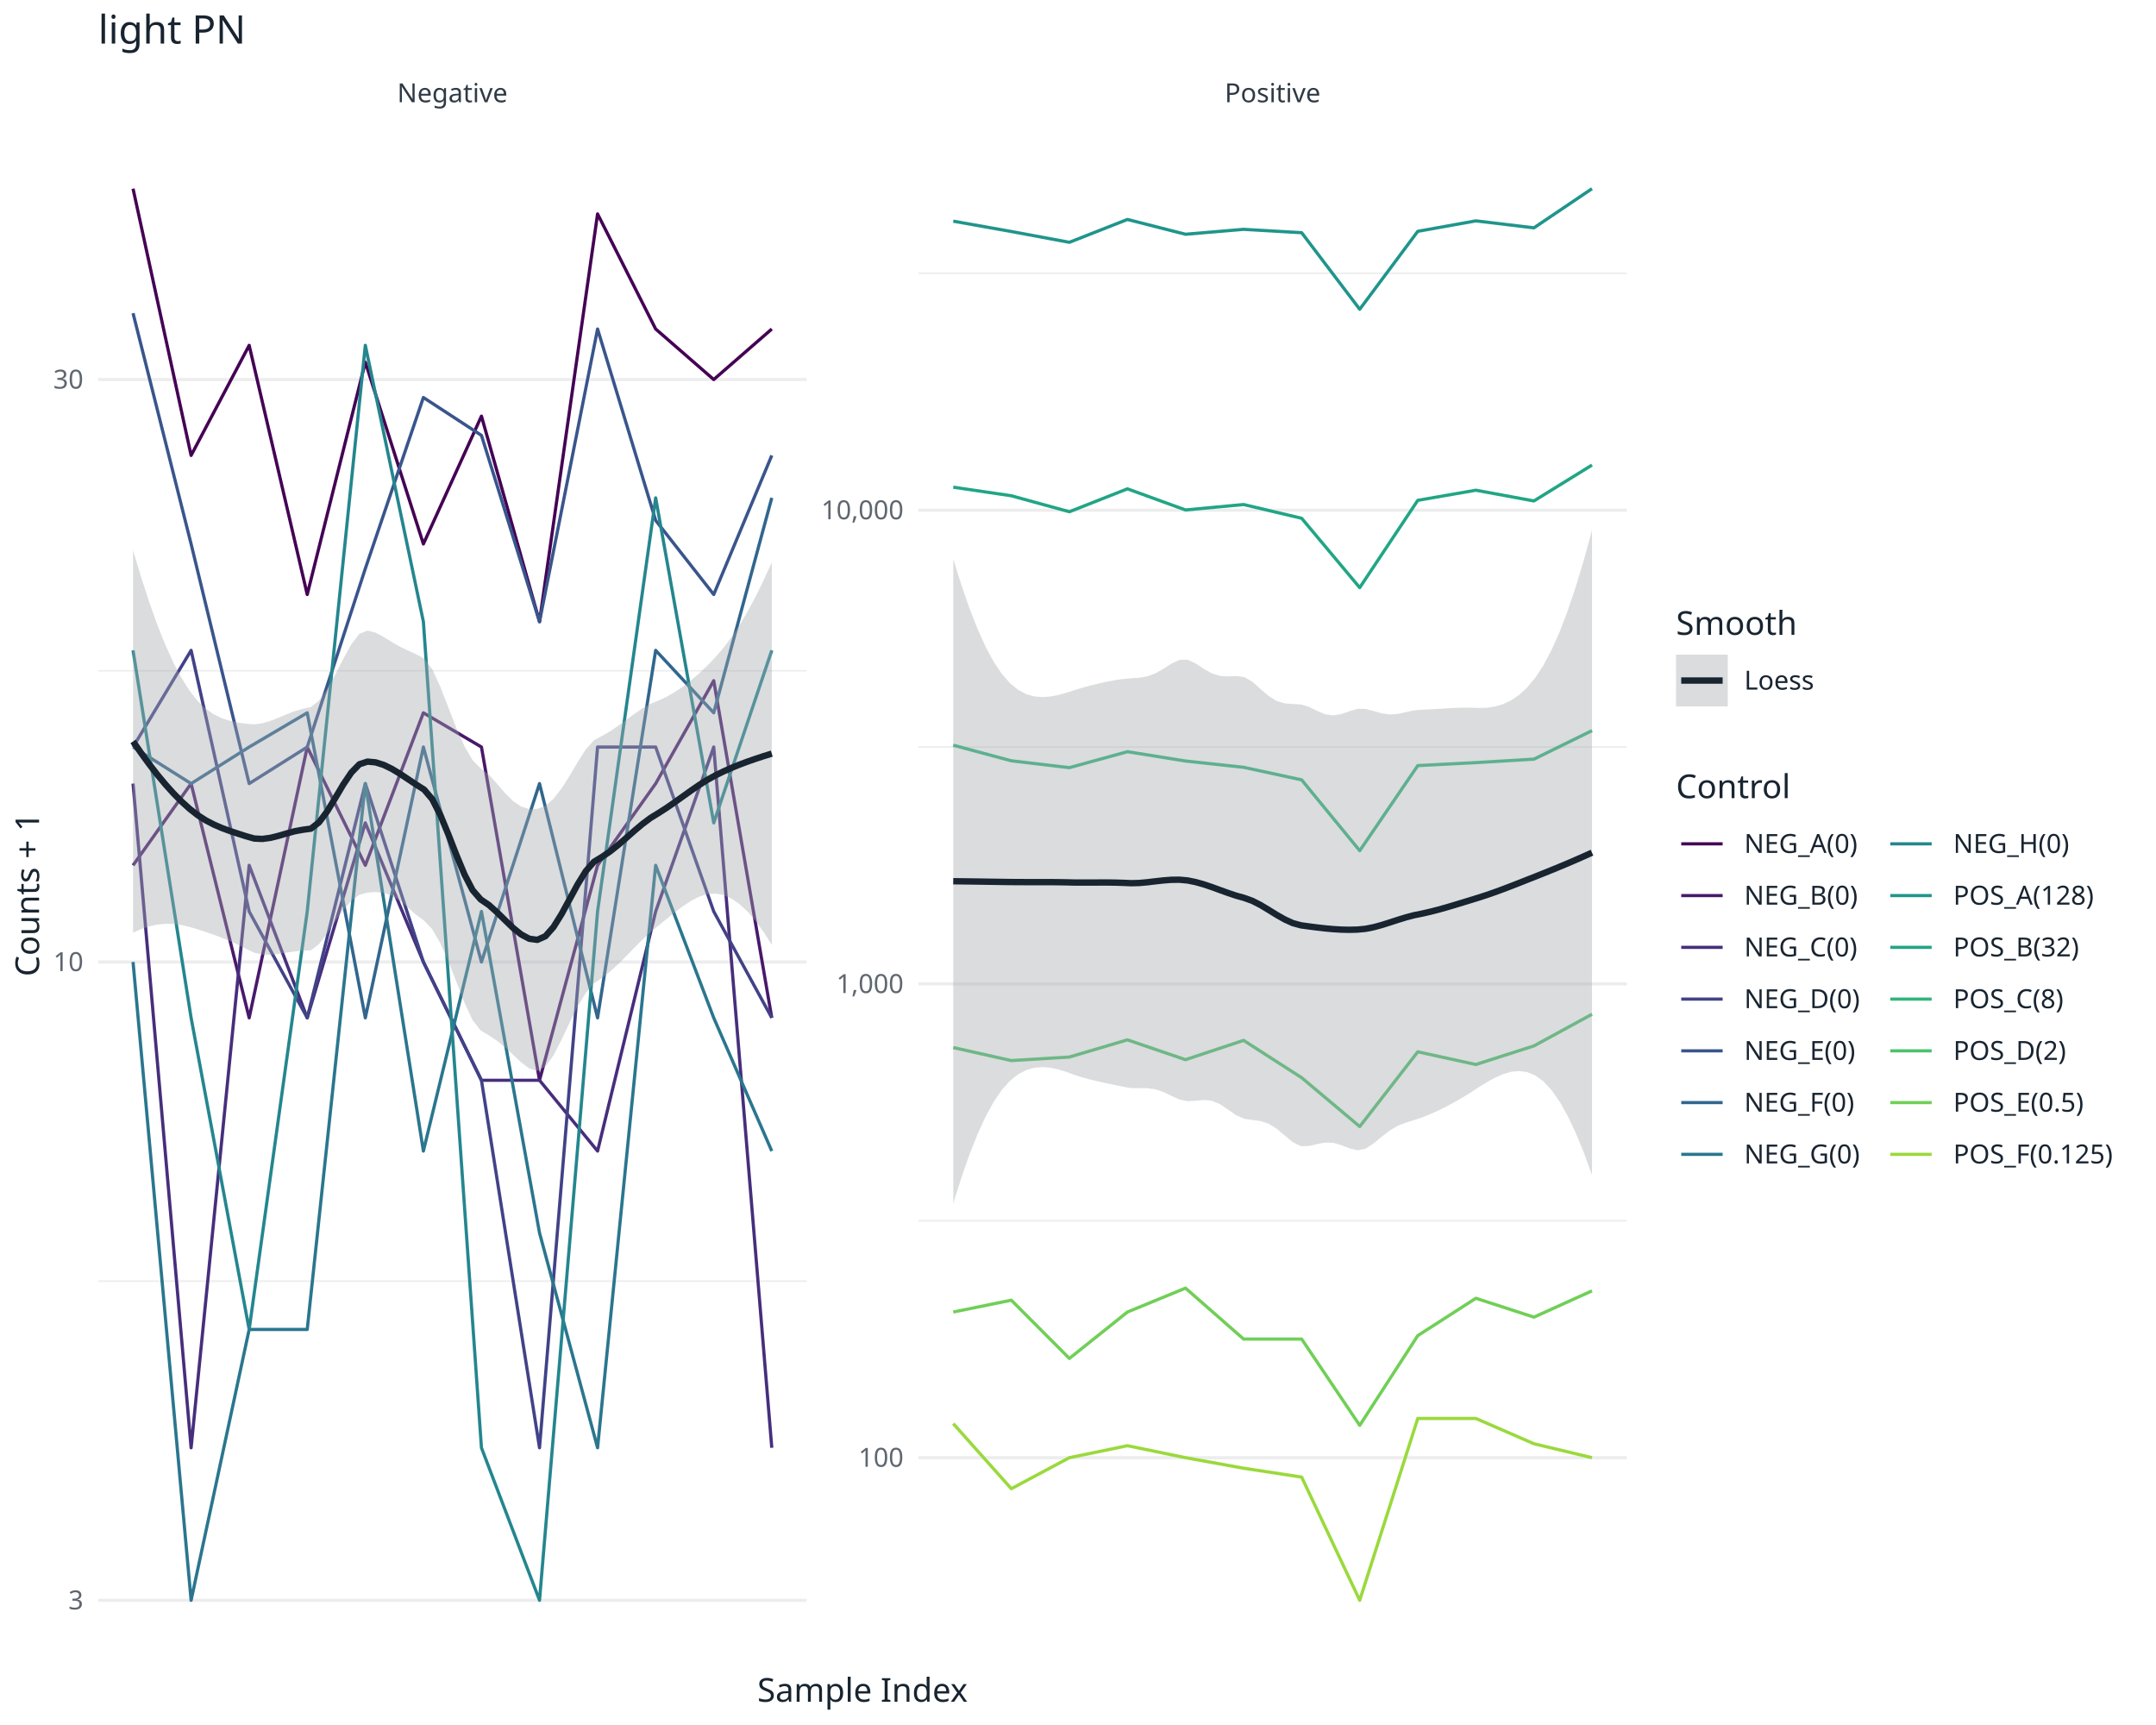
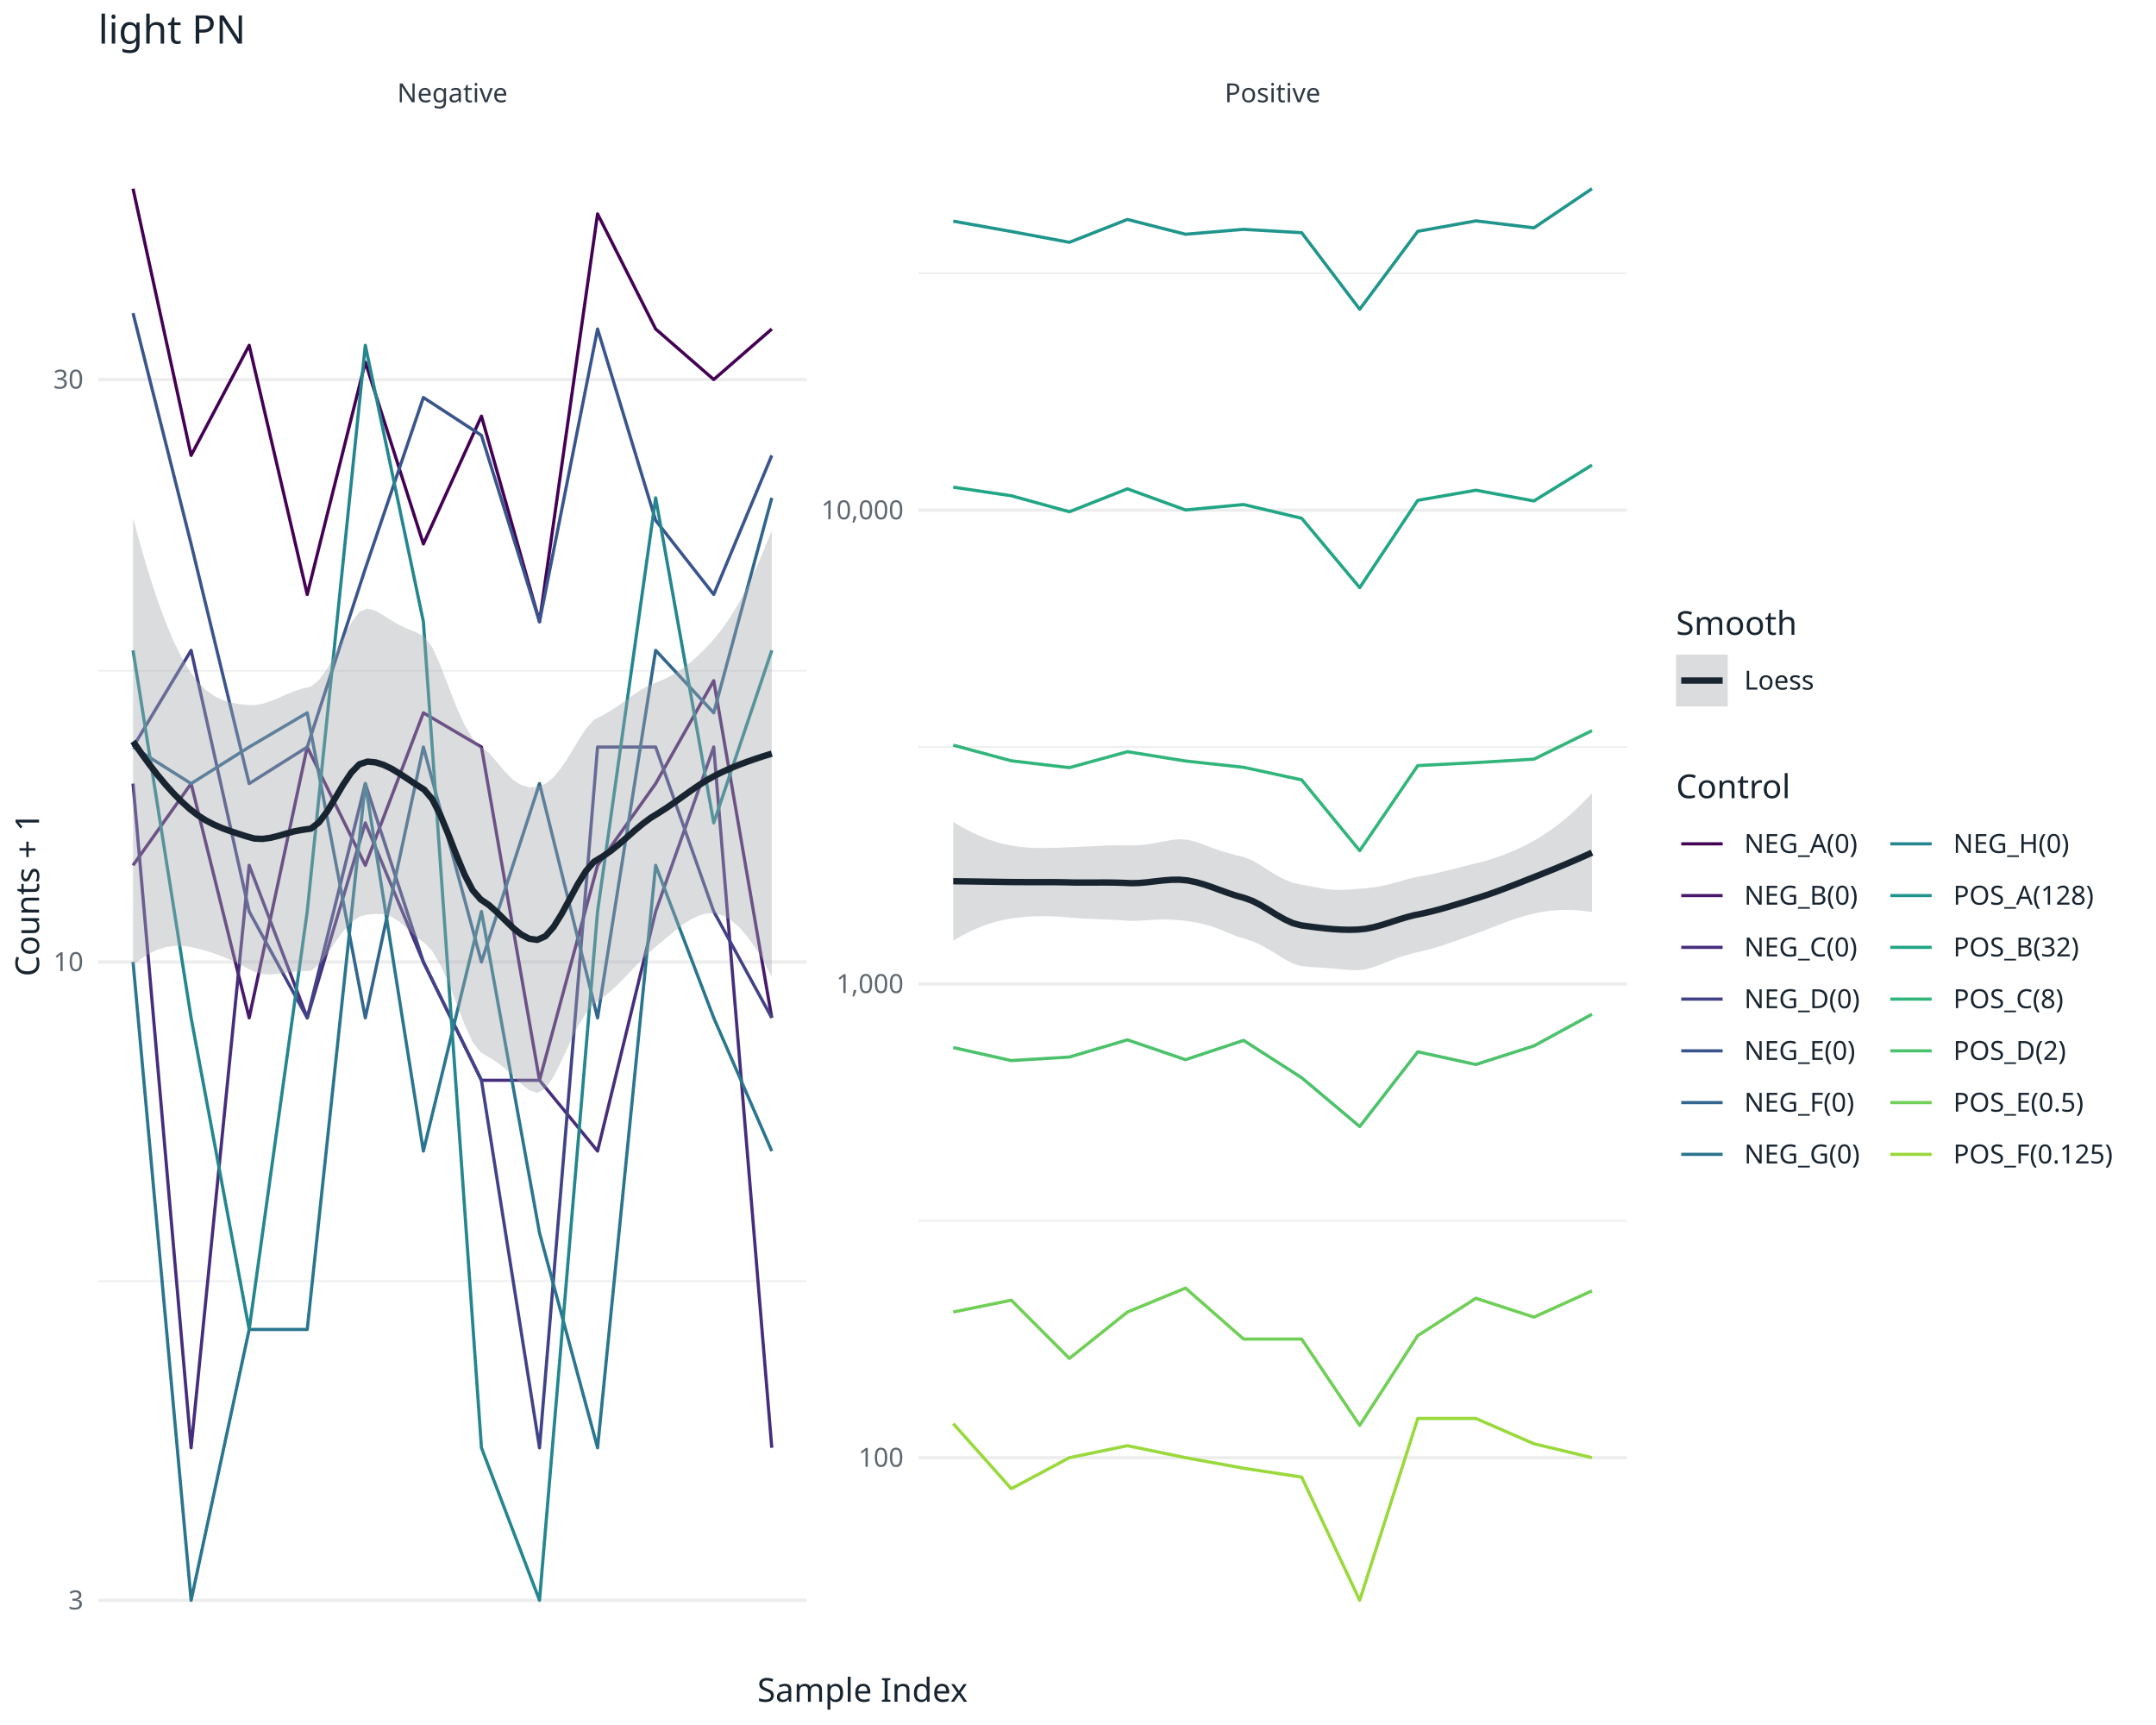
<svg xmlns="http://www.w3.org/2000/svg" class="svglite" data-engine-version="2.0" width="720.00pt" height="576.00pt" viewBox="0 0 720.00 576.00">
  <defs>
    <style type="text/css">
    .svglite line, .svglite polyline, .svglite polygon, .svglite path, .svglite rect, .svglite circle {
      fill: none;
      stroke: #000000;
      stroke-linecap: round;
      stroke-linejoin: round;
      stroke-miterlimit: 10.00;
    }
  </style>
  </defs>
  <rect width="100%" height="100%" style="stroke: none; fill: #FFFFFF;" />
  <defs>
    <clipPath id="cpMC4wMHw3MjAuMDB8MC4wMHw1NzYuMDA=">
      <rect x="0.00" y="0.00" width="720.00" height="576.00" />
    </clipPath>
  </defs>
  <g clip-path="url(#cpMC4wMHw3MjAuMDB8MC4wMHw1NzYuMDA=)">
    <rect x="0.00" y="0.00" width="720.00" height="576.00" style="stroke-width: 1.07; stroke: none; fill: #FFFFFF;" />
  </g>
  <defs>
    <clipPath id="cpMzIuNzl8MjY5LjM4fDM5LjQzfDU1Ny45Mw==">
      <rect x="32.79" y="39.43" width="236.58" height="518.49" />
    </clipPath>
  </defs>
  <g clip-path="url(#cpMzIuNzl8MjY5LjM4fDM5LjQzfDU1Ny45Mw==)">
    <polyline points="32.79,427.79 269.38,427.79 " style="stroke-width: 0.53; stroke: #EDEDEE; stroke-linecap: butt;" />
    <polyline points="32.79,223.98 269.38,223.98 " style="stroke-width: 0.53; stroke: #EDEDEE; stroke-linecap: butt;" />
    <polyline points="32.79,534.36 269.38,534.36 " style="stroke-width: 1.07; stroke: #EDEDEE; stroke-linecap: butt;" />
    <polyline points="32.79,321.22 269.38,321.22 " style="stroke-width: 1.07; stroke: #EDEDEE; stroke-linecap: butt;" />
    <polyline points="32.79,126.73 269.38,126.73 " style="stroke-width: 1.07; stroke: #EDEDEE; stroke-linecap: butt;" />
    <polyline points="44.43,63.00 63.82,152.07 83.21,115.31 102.60,198.51 122.00,120.93 141.39,181.64 160.78,138.95 180.17,207.59 199.56,71.43 218.96,109.86 238.35,126.73 257.74,109.86 " style="stroke-width: 1.07; stroke: #440154; stroke-linecap: butt;" />
    <polyline points="44.43,288.94 63.82,261.65 83.21,339.87 102.60,249.44 122.00,288.94 141.39,238.02 160.78,249.44 180.17,360.72 199.56,288.94 218.96,261.65 238.35,227.28 257.74,339.87 " style="stroke-width: 1.07; stroke: #48196B; stroke-linecap: butt;" />
    <polyline points="44.43,261.65 63.82,483.43 83.21,288.94 102.60,339.87 122.00,274.77 141.39,321.22 160.78,360.72 180.17,360.72 199.56,384.36 218.96,304.35 238.35,249.44 257.74,483.43 " style="stroke-width: 1.07; stroke: #472E7C; stroke-linecap: butt;" />
    <polyline points="44.43,249.44 63.82,217.16 83.21,304.35 102.60,339.87 122.00,261.65 141.39,321.22 160.78,360.72 180.17,483.43 199.56,249.44 218.96,249.44 238.35,304.35 257.74,339.87 " style="stroke-width: 1.07; stroke: #414287; stroke-linecap: butt;" />
    <polyline points="44.43,104.58 63.82,181.64 83.21,261.65 102.60,249.44 122.00,189.87 141.39,132.73 160.78,145.38 180.17,207.59 199.56,109.86 218.96,173.77 238.35,198.51 257.74,152.07 " style="stroke-width: 1.07; stroke: #39558C; stroke-linecap: butt;" />
    <polyline points="44.43,249.44 63.82,261.65 83.21,249.44 102.60,238.02 122.00,339.87 141.39,249.44 160.78,321.22 180.17,261.65 199.56,339.87 218.96,217.16 238.35,238.02 257.74,166.24 " style="stroke-width: 1.07; stroke: #31668E; stroke-linecap: butt;" />
    <polyline points="44.43,321.22 63.82,534.36 83.21,443.93 102.60,443.93 122.00,261.65 141.39,384.36 160.78,304.35 180.17,411.65 199.56,483.43 218.96,288.94 238.35,339.87 257.74,384.36 " style="stroke-width: 1.07; stroke: #2A768E; stroke-linecap: butt;" />
    <polyline points="44.43,217.16 63.82,339.87 83.21,443.93 102.60,304.35 122.00,115.31 141.39,207.59 160.78,483.43 180.17,534.36 199.56,304.35 218.96,166.24 238.35,274.77 257.74,217.16 " style="stroke-width: 1.07; stroke: #24868E; stroke-linecap: butt;" />
-     <polygon points="44.43,183.72 47.13,192.73 49.83,201.03 52.53,208.59 55.23,215.35 57.93,221.30 60.63,226.40 63.33,230.67 66.03,234.08 68.73,236.66 71.43,238.53 74.13,239.84 76.83,240.72 79.53,241.29 82.23,241.68 84.93,241.87 87.63,241.51 90.33,240.71 93.03,239.65 95.73,238.51 98.43,237.46 101.13,236.68 103.83,236.10 106.53,233.93 109.23,230.18 111.93,225.33 114.63,220.03 117.33,215.13 120.03,211.63 122.73,210.57 125.43,211.25 128.13,212.70 130.83,214.38 133.53,215.92 136.23,217.22 138.93,218.44 141.63,219.89 144.33,223.42 147.03,229.29 149.73,236.24 152.43,243.17 155.13,249.22 157.83,253.83 160.53,256.58 163.24,258.66 165.94,261.66 168.64,264.82 171.34,267.50 174.04,269.31 176.74,270.16 179.44,270.09 182.14,269.06 184.84,266.72 187.54,263.27 190.24,259.02 192.94,254.45 195.64,250.22 198.34,247.18 201.04,245.74 203.74,244.19 206.44,242.35 209.14,240.36 211.84,238.37 214.54,236.53 217.24,235.01 219.94,233.90 222.64,232.64 225.34,231.10 228.04,229.28 230.74,227.21 233.44,224.89 236.14,222.33 238.84,219.53 241.54,216.39 244.24,212.82 246.94,208.77 249.64,204.24 252.34,199.22 255.04,193.73 257.74,187.77 257.74,315.51 255.04,311.24 252.34,307.52 249.64,304.38 246.94,301.88 244.24,300.03 241.54,298.86 238.84,298.37 236.14,298.57 233.44,299.43 230.74,300.82 228.04,302.60 225.34,304.65 222.64,306.83 219.94,309.04 217.24,311.26 214.54,313.77 211.84,316.47 209.14,319.24 206.44,321.93 203.74,324.41 201.04,326.53 198.34,328.37 195.64,331.54 192.94,336.04 190.24,341.43 187.54,347.14 184.84,352.38 182.14,356.18 179.44,357.57 176.74,356.77 174.04,354.73 171.34,352.18 168.64,349.67 165.94,347.50 163.24,345.68 160.53,344.10 157.83,340.66 155.13,334.84 152.43,327.92 149.73,321.00 147.03,314.91 144.33,310.25 141.63,307.41 138.93,305.46 136.23,303.06 133.53,300.77 130.83,299.06 128.13,298.12 125.43,297.87 122.73,298.04 120.03,298.76 117.33,300.79 114.63,303.90 111.93,307.74 109.23,311.77 106.53,315.26 103.83,317.30 101.13,317.46 98.43,317.67 95.73,318.09 93.03,318.53 90.33,318.82 87.63,318.75 84.93,318.12 82.23,316.82 79.53,315.48 76.83,314.26 74.13,313.16 71.43,312.14 68.73,311.20 66.03,310.33 63.33,309.52 60.63,308.88 57.93,308.52 55.23,308.46 52.53,308.73 49.83,309.32 47.13,310.22 44.43,311.42 " style="stroke-width: 0.00; stroke: none; stroke-linecap: butt; fill: #A3A7AC; fill-opacity: 0.40;" />
-     <polyline points="44.43,183.72 47.13,192.73 49.83,201.03 52.53,208.59 55.23,215.35 57.93,221.30 60.63,226.40 63.33,230.67 66.03,234.08 68.73,236.66 71.43,238.53 74.13,239.84 76.83,240.72 79.53,241.29 82.23,241.68 84.93,241.87 87.63,241.51 90.33,240.71 93.03,239.65 95.73,238.51 98.43,237.46 101.13,236.68 103.83,236.10 106.53,233.93 109.23,230.18 111.93,225.33 114.63,220.03 117.33,215.13 120.03,211.63 122.73,210.57 125.43,211.25 128.13,212.70 130.83,214.38 133.53,215.92 136.23,217.22 138.93,218.44 141.63,219.89 144.33,223.42 147.03,229.29 149.73,236.24 152.43,243.17 155.13,249.22 157.83,253.83 160.53,256.58 163.24,258.66 165.94,261.66 168.64,264.82 171.34,267.50 174.04,269.31 176.74,270.16 179.44,270.09 182.14,269.06 184.84,266.72 187.54,263.27 190.24,259.02 192.94,254.45 195.64,250.22 198.34,247.18 201.04,245.74 203.74,244.19 206.44,242.35 209.14,240.36 211.84,238.37 214.54,236.53 217.24,235.01 219.94,233.90 222.64,232.64 225.34,231.10 228.04,229.28 230.74,227.21 233.44,224.89 236.14,222.33 238.84,219.53 241.54,216.39 244.24,212.82 246.94,208.77 249.64,204.24 252.34,199.22 255.04,193.73 257.74,187.77 " style="stroke-width: 2.13; stroke: none; stroke-linecap: butt;" />
-     <polyline points="257.74,315.51 255.04,311.24 252.34,307.52 249.64,304.38 246.94,301.88 244.24,300.03 241.54,298.86 238.84,298.37 236.14,298.57 233.44,299.43 230.74,300.82 228.04,302.60 225.34,304.65 222.64,306.83 219.94,309.04 217.24,311.26 214.54,313.77 211.84,316.47 209.14,319.24 206.44,321.93 203.74,324.41 201.04,326.53 198.34,328.37 195.64,331.54 192.94,336.04 190.24,341.43 187.54,347.14 184.84,352.38 182.14,356.18 179.44,357.57 176.74,356.77 174.04,354.73 171.34,352.18 168.64,349.67 165.94,347.50 163.24,345.68 160.53,344.10 157.83,340.66 155.13,334.84 152.43,327.92 149.73,321.00 147.03,314.91 144.33,310.25 141.63,307.41 138.93,305.46 136.23,303.06 133.53,300.77 130.83,299.06 128.13,298.12 125.43,297.87 122.73,298.04 120.03,298.76 117.33,300.79 114.63,303.90 111.93,307.74 109.23,311.77 106.53,315.26 103.83,317.30 101.13,317.46 98.43,317.67 95.73,318.09 93.03,318.53 90.33,318.82 87.63,318.75 84.93,318.12 82.23,316.82 79.53,315.48 76.83,314.26 74.13,313.16 71.43,312.14 68.73,311.20 66.03,310.33 63.33,309.52 60.63,308.88 57.93,308.52 55.23,308.46 52.53,308.73 49.83,309.32 47.13,310.22 44.43,311.42 " style="stroke-width: 2.13; stroke: none; stroke-linecap: butt;" />
+     <polygon points="44.43,172.98 47.13,182.85 49.83,191.93 52.53,200.17 55.23,207.53 57.93,213.97 60.63,219.47 63.33,224.04 66.03,227.67 68.73,230.39 71.43,232.34 74.13,233.67 76.83,234.53 79.53,235.05 82.23,235.36 84.93,235.46 87.63,235.01 90.33,234.14 93.03,233.02 95.73,231.82 98.43,230.71 101.13,229.89 103.83,229.27 106.53,227.09 109.23,223.32 111.93,218.40 114.63,212.98 117.33,207.92 120.03,204.31 122.73,203.21 125.43,203.96 128.13,205.52 130.83,207.26 133.53,208.78 136.23,210.00 138.93,211.12 141.63,212.53 144.33,216.12 147.03,222.09 149.73,229.12 152.43,236.04 155.13,242.02 157.83,246.53 160.53,249.22 163.24,251.34 165.94,254.44 168.64,257.68 171.34,260.38 174.04,262.13 176.74,262.87 179.44,262.74 182.14,261.73 184.84,259.51 187.54,256.22 190.24,252.09 192.94,247.59 195.64,243.38 198.34,240.35 201.04,238.95 203.74,237.44 206.44,235.66 209.14,233.73 211.84,231.80 214.54,230.04 217.24,228.60 219.94,227.58 222.64,226.41 225.34,224.91 228.04,223.12 230.74,221.02 233.44,218.62 236.14,215.91 238.84,212.90 241.54,209.46 244.24,205.48 246.94,200.94 249.64,195.82 252.34,190.11 255.04,183.84 257.74,177.02 257.74,326.25 255.04,321.12 252.34,316.62 249.64,312.80 246.94,309.70 244.24,307.36 241.54,305.80 238.84,305.01 236.14,304.98 233.44,305.70 230.74,307.01 228.04,308.76 225.34,310.83 222.64,313.07 219.94,315.36 217.24,317.67 214.54,320.27 211.84,323.04 209.14,325.87 206.44,328.62 203.74,331.16 201.04,333.32 198.34,335.20 195.64,338.38 192.94,342.90 190.24,348.36 187.54,354.20 184.84,359.58 182.14,363.51 179.44,364.92 176.74,364.06 174.04,361.91 171.34,359.30 168.64,356.81 165.94,354.71 163.24,353.00 160.53,351.46 157.83,347.96 155.13,342.04 152.43,335.05 149.73,328.12 147.03,322.11 144.33,317.55 141.63,314.77 138.93,312.78 136.23,310.28 133.53,307.91 130.83,306.18 128.13,305.30 125.43,305.15 122.73,305.40 120.03,306.08 117.33,307.99 114.63,310.96 111.93,314.67 109.23,318.63 106.53,322.10 103.83,324.13 101.13,324.26 98.43,324.42 95.73,324.78 93.03,325.17 90.33,325.39 87.63,325.24 84.93,324.53 82.23,323.14 79.53,321.72 76.83,320.45 74.13,319.32 71.43,318.33 68.73,317.47 66.03,316.74 63.33,316.15 60.63,315.81 57.93,315.85 55.23,316.29 52.53,317.15 49.83,318.42 47.13,320.10 44.43,322.16 " style="stroke-width: 0.00; stroke: none; stroke-linecap: butt; fill: #A3A7AC; fill-opacity: 0.40;" />
+     <polyline points="44.43,172.98 47.13,182.85 49.83,191.93 52.53,200.17 55.23,207.53 57.93,213.97 60.63,219.47 63.33,224.04 66.03,227.67 68.73,230.39 71.43,232.34 74.13,233.67 76.83,234.53 79.53,235.05 82.23,235.36 84.93,235.46 87.63,235.01 90.33,234.14 93.03,233.02 95.73,231.82 98.43,230.71 101.13,229.89 103.83,229.27 106.53,227.09 109.23,223.32 111.93,218.40 114.63,212.98 117.33,207.92 120.03,204.31 122.73,203.21 125.43,203.96 128.13,205.52 130.83,207.26 133.53,208.78 136.23,210.00 138.93,211.12 141.63,212.53 144.33,216.12 147.03,222.09 149.73,229.12 152.43,236.04 155.13,242.02 157.83,246.53 160.53,249.22 163.24,251.34 165.94,254.44 168.64,257.68 171.34,260.38 174.04,262.13 176.74,262.87 179.44,262.74 182.14,261.73 184.84,259.51 187.54,256.22 190.24,252.09 192.94,247.59 195.64,243.38 198.34,240.35 201.04,238.95 203.74,237.44 206.44,235.66 209.14,233.73 211.84,231.80 214.54,230.04 217.24,228.60 219.94,227.58 222.64,226.41 225.34,224.91 228.04,223.12 230.74,221.02 233.44,218.62 236.14,215.91 238.84,212.90 241.54,209.46 244.24,205.48 246.94,200.94 249.64,195.82 252.34,190.11 255.04,183.84 257.74,177.02 " style="stroke-width: 2.13; stroke: none; stroke-linecap: butt;" />
+     <polyline points="257.74,326.25 255.04,321.12 252.34,316.62 249.64,312.80 246.94,309.70 244.24,307.36 241.54,305.80 238.84,305.01 236.14,304.98 233.44,305.70 230.74,307.01 228.04,308.76 225.34,310.83 222.64,313.07 219.94,315.36 217.24,317.67 214.54,320.27 211.84,323.04 209.14,325.87 206.44,328.62 203.74,331.16 201.04,333.32 198.34,335.20 195.64,338.38 192.94,342.90 190.24,348.36 187.54,354.20 184.84,359.58 182.14,363.51 179.44,364.92 176.74,364.06 174.04,361.91 171.34,359.30 168.64,356.81 165.94,354.71 163.24,353.00 160.53,351.46 157.83,347.96 155.13,342.04 152.43,335.05 149.73,328.12 147.03,322.11 144.33,317.55 141.63,314.77 138.93,312.78 136.23,310.28 133.53,307.91 130.83,306.18 128.13,305.30 125.43,305.15 122.73,305.40 120.03,306.08 117.33,307.99 114.63,310.96 111.93,314.67 109.23,318.63 106.53,322.10 103.83,324.13 101.13,324.26 98.43,324.42 95.73,324.78 93.03,325.17 90.33,325.39 87.63,325.24 84.93,324.53 82.23,323.14 79.53,321.72 76.83,320.45 74.13,319.32 71.43,318.33 68.73,317.47 66.03,316.74 63.33,316.15 60.63,315.81 57.93,315.85 55.23,316.29 52.53,317.15 49.83,318.42 47.13,320.10 44.43,322.16 " style="stroke-width: 2.13; stroke: none; stroke-linecap: butt;" />
    <polyline points="44.43,247.57 47.13,251.47 49.83,255.17 52.53,258.66 55.23,261.91 57.93,264.91 60.63,267.64 63.33,270.09 66.03,272.20 68.73,273.93 71.43,275.33 74.13,276.50 76.83,277.49 79.53,278.38 82.23,279.25 84.93,280.00 87.63,280.13 90.33,279.76 93.03,279.09 95.73,278.30 98.43,277.56 101.13,277.07 103.83,276.70 106.53,274.60 109.23,270.98 111.93,266.54 114.63,261.97 117.33,257.96 120.03,255.19 122.73,254.31 125.43,254.56 128.13,255.41 130.83,256.72 133.53,258.35 136.23,260.14 138.93,261.95 141.63,263.65 144.33,266.83 147.03,272.10 149.73,278.62 152.43,285.54 155.13,292.03 157.83,297.24 160.53,300.34 163.24,302.17 165.94,304.58 168.64,307.24 171.34,309.84 174.04,312.02 176.74,313.46 179.44,313.83 182.14,312.62 184.84,309.55 187.54,305.21 190.24,300.23 192.94,295.24 195.64,290.88 198.34,287.77 201.04,286.14 203.74,284.30 206.44,282.14 209.14,279.80 211.84,277.42 214.54,275.15 217.24,273.13 219.94,271.47 222.64,269.74 225.34,267.87 228.04,265.94 230.74,264.01 233.44,262.16 236.14,260.45 238.84,258.95 241.54,257.63 244.24,256.42 246.94,255.32 249.64,254.31 252.34,253.37 255.04,252.48 257.74,251.64 " style="stroke-width: 2.13; stroke: #182430; stroke-linecap: butt;" />
  </g>
  <g clip-path="url(#cpMC4wMHw3MjAuMDB8MC4wMHw1NzYuMDA=)">
</g>
  <defs>
    <clipPath id="cpMzA2LjcwfDU0My4yOXwzOS40M3w1NTcuOTM=">
      <rect x="306.70" y="39.43" width="236.58" height="518.49" />
    </clipPath>
  </defs>
  <g clip-path="url(#cpMzA2LjcwfDU0My4yOXwzOS40M3w1NTcuOTM=)">
    <polyline points="306.70,407.64 543.29,407.64 " style="stroke-width: 0.53; stroke: #EDEDEE; stroke-linecap: butt;" />
    <polyline points="306.70,249.45 543.29,249.45 " style="stroke-width: 0.53; stroke: #EDEDEE; stroke-linecap: butt;" />
    <polyline points="306.70,91.26 543.29,91.26 " style="stroke-width: 0.53; stroke: #EDEDEE; stroke-linecap: butt;" />
    <polyline points="306.70,486.74 543.29,486.74 " style="stroke-width: 1.07; stroke: #EDEDEE; stroke-linecap: butt;" />
    <polyline points="306.70,328.55 543.29,328.55 " style="stroke-width: 1.07; stroke: #EDEDEE; stroke-linecap: butt;" />
    <polyline points="306.70,170.36 543.29,170.36 " style="stroke-width: 1.07; stroke: #EDEDEE; stroke-linecap: butt;" />
    <polyline points="318.34,73.85 337.73,77.30 357.12,80.91 376.51,73.28 395.91,78.22 415.30,76.58 434.69,77.70 454.08,103.27 473.47,77.24 492.87,73.75 512.26,76.08 531.65,63.00 " style="stroke-width: 1.07; stroke: #1F958B; stroke-linecap: butt;" />
    <polyline points="318.34,162.68 337.73,165.54 357.12,170.88 376.51,163.23 395.91,170.28 415.30,168.47 434.69,173.06 454.08,196.22 473.47,167.07 492.87,163.69 512.26,167.27 531.65,155.29 " style="stroke-width: 1.07; stroke: #21A585; stroke-linecap: butt;" />
    <polyline points="318.34,248.83 337.73,254.04 357.12,256.33 376.51,251.00 395.91,254.11 415.30,256.21 434.69,260.41 454.08,284.06 473.47,255.64 492.87,254.65 512.26,253.49 531.65,243.97 " style="stroke-width: 1.07; stroke: #31B57B; stroke-linecap: butt;" />
    <polyline points="318.34,349.79 337.73,354.14 357.12,352.96 376.51,347.22 395.91,353.84 415.30,347.40 434.69,359.86 454.08,376.17 473.47,351.21 492.87,355.45 512.26,349.24 531.65,338.67 " style="stroke-width: 1.07; stroke: #4DC26C; stroke-linecap: butt;" />
    <polyline points="318.34,438.10 337.73,434.15 357.12,453.60 376.51,438.10 395.91,430.12 415.30,447.13 434.69,447.13 454.08,475.95 473.47,445.98 492.87,433.51 512.26,439.81 531.65,431.03 " style="stroke-width: 1.07; stroke: #70CF57; stroke-linecap: butt;" />
    <polyline points="318.34,475.37 337.73,497.10 357.12,486.74 376.51,482.74 395.91,486.74 415.30,490.26 434.69,493.22 454.08,534.36 473.47,473.64 492.87,473.64 512.26,482.09 531.65,486.74 " style="stroke-width: 1.07; stroke: #9AD93C; stroke-linecap: butt;" />
-     <polygon points="318.34,186.65 321.04,195.29 323.74,203.08 326.44,209.99 329.14,215.95 331.84,220.96 334.54,224.99 337.24,228.08 339.94,230.30 342.64,231.74 345.34,232.53 348.04,232.77 350.74,232.58 353.44,232.07 356.14,231.31 358.84,230.44 361.54,229.62 364.24,228.88 366.94,228.22 369.64,227.62 372.34,227.12 375.04,226.73 377.74,226.50 380.44,226.31 383.14,225.85 385.84,224.84 388.54,223.31 391.24,221.59 393.94,220.34 396.64,220.30 399.34,221.57 402.04,223.34 404.74,224.87 407.44,225.71 410.14,225.86 412.84,225.76 415.54,226.08 418.24,227.65 420.94,230.05 423.64,232.40 426.34,234.07 429.04,234.87 431.74,235.08 434.45,235.23 437.15,236.03 439.85,237.37 442.55,238.51 445.25,238.90 447.95,238.44 450.65,237.48 453.35,236.69 456.05,236.73 458.75,237.43 461.45,238.20 464.15,238.59 466.85,238.39 469.55,237.78 472.25,237.19 474.95,236.99 477.65,236.85 480.35,236.70 483.05,236.53 485.75,236.38 488.45,236.29 491.15,236.29 493.85,236.40 496.55,236.32 499.25,235.92 501.95,235.12 504.65,233.85 507.35,232.01 510.05,229.51 512.75,226.25 515.45,222.12 518.15,217.04 520.85,210.96 523.55,203.90 526.25,195.87 528.95,186.91 531.65,177.08 531.65,392.34 528.95,384.94 526.25,378.37 523.55,372.66 520.85,367.86 518.15,364.01 515.45,361.10 512.75,359.12 510.05,358.00 507.35,357.63 504.65,357.89 501.95,358.67 499.25,359.86 496.55,361.34 493.85,363.02 491.15,364.78 488.45,366.45 485.75,368.00 483.05,369.46 480.35,370.80 477.65,372.03 474.95,373.12 472.25,374.02 469.55,374.83 466.85,375.89 464.15,377.46 461.45,379.54 458.75,381.78 456.05,383.55 453.35,384.10 450.65,383.45 447.95,382.38 445.25,381.60 442.55,381.50 439.85,382.02 437.15,382.67 434.45,382.72 431.74,381.40 429.04,379.15 426.34,376.89 423.64,375.22 420.94,374.33 418.24,373.96 415.54,373.57 412.84,372.40 410.14,370.51 407.44,368.70 404.74,367.57 402.04,367.28 399.34,367.53 396.64,367.71 393.94,367.16 391.24,365.95 388.54,364.64 385.84,363.72 383.14,363.35 380.44,363.36 377.74,363.33 375.04,362.86 372.34,362.30 369.64,361.73 366.94,361.14 364.24,360.51 361.54,359.78 358.84,358.93 356.14,357.93 353.44,357.09 350.74,356.52 348.04,356.32 345.34,356.57 342.64,357.35 339.94,358.78 337.24,360.95 334.54,363.97 331.84,367.93 329.14,372.85 326.44,378.74 323.74,385.56 321.04,393.28 318.34,401.85 " style="stroke-width: 0.00; stroke: none; stroke-linecap: butt; fill: #A3A7AC; fill-opacity: 0.40;" />
-     <polyline points="318.34,186.65 321.04,195.29 323.74,203.08 326.44,209.99 329.14,215.95 331.84,220.96 334.54,224.99 337.24,228.08 339.94,230.30 342.64,231.74 345.34,232.53 348.04,232.77 350.74,232.58 353.44,232.07 356.14,231.31 358.84,230.44 361.54,229.62 364.24,228.88 366.94,228.22 369.64,227.62 372.34,227.12 375.04,226.73 377.74,226.50 380.44,226.31 383.14,225.85 385.84,224.84 388.54,223.31 391.24,221.59 393.94,220.34 396.64,220.30 399.34,221.57 402.04,223.34 404.74,224.87 407.44,225.71 410.14,225.86 412.84,225.76 415.54,226.08 418.24,227.65 420.94,230.05 423.64,232.40 426.34,234.07 429.04,234.87 431.74,235.08 434.45,235.23 437.15,236.03 439.85,237.37 442.55,238.51 445.25,238.90 447.95,238.44 450.65,237.48 453.35,236.69 456.05,236.73 458.75,237.43 461.45,238.20 464.15,238.59 466.85,238.39 469.55,237.78 472.25,237.19 474.95,236.99 477.65,236.85 480.35,236.70 483.05,236.53 485.75,236.38 488.45,236.29 491.15,236.29 493.85,236.40 496.55,236.32 499.25,235.92 501.95,235.12 504.65,233.85 507.35,232.01 510.05,229.51 512.75,226.25 515.45,222.12 518.15,217.04 520.85,210.96 523.55,203.90 526.25,195.87 528.95,186.91 531.65,177.08 " style="stroke-width: 2.13; stroke: none; stroke-linecap: butt;" />
-     <polyline points="531.65,392.34 528.95,384.94 526.25,378.37 523.55,372.66 520.85,367.86 518.15,364.01 515.45,361.10 512.75,359.12 510.05,358.00 507.35,357.63 504.65,357.89 501.95,358.67 499.25,359.86 496.55,361.34 493.85,363.02 491.15,364.78 488.45,366.45 485.75,368.00 483.05,369.46 480.35,370.80 477.65,372.03 474.95,373.12 472.25,374.02 469.55,374.83 466.85,375.89 464.15,377.46 461.45,379.54 458.75,381.78 456.05,383.55 453.35,384.10 450.65,383.45 447.95,382.38 445.25,381.60 442.55,381.50 439.85,382.02 437.15,382.67 434.45,382.72 431.74,381.40 429.04,379.15 426.34,376.89 423.64,375.22 420.94,374.33 418.24,373.96 415.54,373.57 412.84,372.40 410.14,370.51 407.44,368.70 404.74,367.57 402.04,367.28 399.34,367.53 396.64,367.71 393.94,367.16 391.24,365.95 388.54,364.64 385.84,363.72 383.14,363.35 380.44,363.36 377.74,363.33 375.04,362.86 372.34,362.30 369.64,361.73 366.94,361.14 364.24,360.51 361.54,359.78 358.84,358.93 356.14,357.93 353.44,357.09 350.74,356.52 348.04,356.32 345.34,356.57 342.64,357.35 339.94,358.78 337.24,360.95 334.54,363.97 331.84,367.93 329.14,372.85 326.44,378.74 323.74,385.56 321.04,393.28 318.34,401.85 " style="stroke-width: 2.13; stroke: none; stroke-linecap: butt;" />
+     <polygon points="318.34,274.43 321.04,276.04 323.74,277.51 326.44,278.81 329.14,279.95 331.84,280.90 334.54,281.68 337.24,282.27 339.94,282.70 342.64,282.97 345.34,283.12 348.04,283.16 350.74,283.13 353.44,283.06 356.14,282.96 358.84,282.85 361.54,282.71 364.24,282.57 366.94,282.43 369.64,282.32 372.34,282.25 375.04,282.25 377.74,282.31 380.44,282.21 383.14,281.93 385.84,281.49 388.54,280.95 391.24,280.47 393.94,280.22 396.64,280.42 399.34,281.10 402.04,282.05 404.74,283.08 407.44,284.03 410.14,284.86 412.84,285.57 415.54,286.24 418.24,287.32 420.94,288.90 423.64,290.65 426.34,292.32 429.04,293.72 431.74,294.76 434.45,295.39 437.15,295.84 439.85,296.37 442.55,296.83 445.25,297.10 447.95,297.15 450.65,297.02 453.35,296.82 456.05,296.61 458.75,296.30 461.45,295.85 464.15,295.23 466.85,294.47 469.55,293.68 472.25,293.00 474.95,292.51 477.65,291.99 480.35,291.39 483.05,290.75 485.75,290.07 488.45,289.38 491.15,288.70 493.85,288.05 496.55,287.31 499.25,286.47 501.95,285.52 504.65,284.44 507.35,283.25 510.05,281.92 512.75,280.45 515.45,278.81 518.15,276.98 520.85,274.96 523.55,272.73 526.25,270.30 528.95,267.68 531.65,264.88 531.65,304.54 528.95,304.17 526.25,303.93 523.55,303.82 520.85,303.87 518.15,304.06 515.45,304.42 512.75,304.93 510.05,305.59 507.35,306.39 504.65,307.30 501.95,308.28 499.25,309.31 496.55,310.35 493.85,311.38 491.15,312.37 488.45,313.36 485.75,314.32 483.05,315.24 480.35,316.11 477.65,316.90 474.95,317.60 472.25,318.21 469.55,318.93 466.85,319.81 464.15,320.82 461.45,321.89 458.75,322.90 456.05,323.66 453.35,323.98 450.65,323.91 447.95,323.67 445.25,323.39 442.55,323.18 439.85,323.02 437.15,322.86 434.45,322.56 431.74,321.72 429.04,320.31 426.34,318.63 423.64,316.97 420.94,315.49 418.24,314.29 415.54,313.41 412.84,312.59 410.14,311.51 407.44,310.38 404.74,309.37 402.04,308.57 399.34,308.00 396.64,307.58 393.94,307.28 391.24,307.07 388.54,307.00 385.84,307.08 383.14,307.27 380.44,307.46 377.74,307.52 375.04,307.33 372.34,307.16 369.64,307.03 366.94,306.93 364.24,306.82 361.54,306.70 358.84,306.52 356.14,306.29 353.44,306.09 350.74,305.97 348.04,305.93 345.34,305.97 342.64,306.12 339.94,306.38 337.24,306.76 334.54,307.29 331.84,307.98 329.14,308.86 326.44,309.91 323.74,311.13 321.04,312.53 318.34,314.08 " style="stroke-width: 0.00; stroke: none; stroke-linecap: butt; fill: #A3A7AC; fill-opacity: 0.40;" />
+     <polyline points="318.34,274.43 321.04,276.04 323.74,277.51 326.44,278.81 329.14,279.95 331.84,280.90 334.54,281.68 337.24,282.27 339.94,282.70 342.64,282.97 345.34,283.12 348.04,283.16 350.74,283.13 353.44,283.06 356.14,282.96 358.84,282.85 361.54,282.71 364.24,282.57 366.94,282.43 369.64,282.32 372.34,282.25 375.04,282.25 377.74,282.31 380.44,282.21 383.14,281.93 385.84,281.49 388.54,280.95 391.24,280.47 393.94,280.22 396.64,280.42 399.34,281.10 402.04,282.05 404.74,283.08 407.44,284.03 410.14,284.86 412.84,285.57 415.54,286.24 418.24,287.32 420.94,288.90 423.64,290.65 426.34,292.32 429.04,293.72 431.74,294.76 434.45,295.39 437.15,295.84 439.85,296.37 442.55,296.83 445.25,297.10 447.95,297.15 450.65,297.02 453.35,296.82 456.05,296.61 458.75,296.30 461.45,295.85 464.15,295.23 466.85,294.47 469.55,293.68 472.25,293.00 474.95,292.51 477.65,291.99 480.35,291.39 483.05,290.75 485.75,290.07 488.45,289.38 491.15,288.70 493.85,288.05 496.55,287.31 499.25,286.47 501.95,285.52 504.65,284.44 507.35,283.25 510.05,281.92 512.75,280.45 515.45,278.81 518.15,276.98 520.85,274.96 523.55,272.73 526.25,270.30 528.95,267.68 531.65,264.88 " style="stroke-width: 2.13; stroke: none; stroke-linecap: butt;" />
+     <polyline points="531.65,304.54 528.95,304.17 526.25,303.93 523.55,303.82 520.85,303.87 518.15,304.06 515.45,304.42 512.75,304.93 510.05,305.59 507.35,306.39 504.65,307.30 501.95,308.28 499.25,309.31 496.55,310.35 493.85,311.38 491.15,312.37 488.45,313.36 485.75,314.32 483.05,315.24 480.35,316.11 477.65,316.90 474.95,317.60 472.25,318.21 469.55,318.93 466.85,319.81 464.15,320.82 461.45,321.89 458.75,322.90 456.05,323.66 453.35,323.98 450.65,323.91 447.95,323.67 445.25,323.39 442.55,323.18 439.85,323.02 437.15,322.86 434.45,322.56 431.74,321.72 429.04,320.31 426.34,318.63 423.64,316.97 420.94,315.49 418.24,314.29 415.54,313.41 412.84,312.59 410.14,311.51 407.44,310.38 404.74,309.37 402.04,308.57 399.34,308.00 396.64,307.58 393.94,307.28 391.24,307.07 388.54,307.00 385.84,307.08 383.14,307.27 380.44,307.46 377.74,307.52 375.04,307.33 372.34,307.16 369.64,307.03 366.94,306.93 364.24,306.82 361.54,306.70 358.84,306.52 356.14,306.29 353.44,306.09 350.74,305.97 348.04,305.93 345.34,305.97 342.64,306.12 339.94,306.38 337.24,306.76 334.54,307.29 331.84,307.98 329.14,308.86 326.44,309.91 323.74,311.13 321.04,312.53 318.34,314.08 " style="stroke-width: 2.13; stroke: none; stroke-linecap: butt;" />
    <polyline points="318.34,294.25 321.04,294.29 323.74,294.32 326.44,294.36 329.14,294.40 331.84,294.44 334.54,294.48 337.24,294.52 339.94,294.54 342.64,294.55 345.34,294.55 348.04,294.55 350.74,294.55 353.44,294.58 356.14,294.62 358.84,294.69 361.54,294.70 364.24,294.70 366.94,294.68 369.64,294.68 372.34,294.71 375.04,294.79 377.74,294.91 380.44,294.84 383.14,294.60 385.84,294.28 388.54,293.98 391.24,293.77 393.94,293.75 396.64,294.00 399.34,294.55 402.04,295.31 404.74,296.22 407.44,297.21 410.14,298.18 412.84,299.08 415.54,299.83 418.24,300.81 420.94,302.19 423.64,303.81 426.34,305.48 429.04,307.01 431.74,308.24 434.45,308.98 437.15,309.35 439.85,309.70 442.55,310.00 445.25,310.25 447.95,310.41 450.65,310.47 453.35,310.40 456.05,310.14 458.75,309.60 461.45,308.87 464.15,308.02 466.85,307.14 469.55,306.31 472.25,305.60 474.95,305.06 477.65,304.44 480.35,303.75 483.05,302.99 485.75,302.19 488.45,301.37 491.15,300.54 493.85,299.71 496.55,298.83 499.25,297.89 501.95,296.90 504.65,295.87 507.35,294.82 510.05,293.75 512.75,292.69 515.45,291.61 518.15,290.52 520.85,289.41 523.55,288.28 526.25,287.12 528.95,285.93 531.65,284.71 " style="stroke-width: 2.13; stroke: #182430; stroke-linecap: butt;" />
  </g>
  <g clip-path="url(#cpMC4wMHw3MjAuMDB8MC4wMHw1NzYuMDA=)">
</g>
  <defs>
    <clipPath id="cpMzIuNzl8MjY5LjM4fDIyLjc4fDM5LjQz">
      <rect x="32.79" y="22.78" width="236.58" height="16.65" />
    </clipPath>
  </defs>
  <g clip-path="url(#cpMzIuNzl8MjY5LjM4fDIyLjc4fDM5LjQz)">
    <text x="151.08" y="34.14" text-anchor="middle" style="font-size: 8.80px; fill: #2F3A45; font-family: sans;" textLength="34.74px" lengthAdjust="spacingAndGlyphs">Negative</text>
  </g>
  <g clip-path="url(#cpMC4wMHw3MjAuMDB8MC4wMHw1NzYuMDA=)">
</g>
  <defs>
    <clipPath id="cpMzA2LjcwfDU0My4yOXwyMi43OHwzOS40Mw==">
      <rect x="306.70" y="22.78" width="236.58" height="16.65" />
    </clipPath>
  </defs>
  <g clip-path="url(#cpMzA2LjcwfDU0My4yOXwyMi43OHwzOS40Mw==)">
    <text x="424.99" y="34.14" text-anchor="middle" style="font-size: 8.80px; fill: #2F3A45; font-family: sans;" textLength="30.82px" lengthAdjust="spacingAndGlyphs">Positive</text>
  </g>
  <g clip-path="url(#cpMC4wMHw3MjAuMDB8MC4wMHw1NzYuMDA=)">
    <text x="301.77" y="489.77" text-anchor="end" style="font-size: 8.80px; fill: #5E666F; font-family: sans;" textLength="22.02px" lengthAdjust="spacingAndGlyphs">   100</text>
    <text x="301.77" y="331.58" text-anchor="end" style="font-size: 8.80px; fill: #5E666F; font-family: sans;" textLength="24.47px" lengthAdjust="spacingAndGlyphs"> 1,000</text>
    <text x="301.77" y="173.39" text-anchor="end" style="font-size: 8.80px; fill: #5E666F; font-family: sans;" textLength="26.92px" lengthAdjust="spacingAndGlyphs">10,000</text>
    <text x="27.86" y="537.39" text-anchor="end" style="font-size: 8.80px; fill: #5E666F; font-family: sans;" textLength="7.34px" lengthAdjust="spacingAndGlyphs"> 3</text>
    <text x="27.86" y="324.25" text-anchor="end" style="font-size: 8.80px; fill: #5E666F; font-family: sans;" textLength="9.79px" lengthAdjust="spacingAndGlyphs">10</text>
    <text x="27.86" y="129.76" text-anchor="end" style="font-size: 8.80px; fill: #5E666F; font-family: sans;" textLength="9.79px" lengthAdjust="spacingAndGlyphs">30</text>
    <text x="288.04" y="568.24" text-anchor="middle" style="font-size: 11.00px; fill: #182430; font-family: sans;" textLength="67.27px" lengthAdjust="spacingAndGlyphs">Sample Index</text>
    <text transform="translate(13.05,298.68) rotate(-90)" text-anchor="middle" style="font-size: 11.00px; fill: #182430; font-family: sans;" textLength="53.52px" lengthAdjust="spacingAndGlyphs">Counts + 1</text>
    <text x="559.72" y="211.98" style="font-size: 11.00px; fill: #182430; font-family: sans;" textLength="37.92px" lengthAdjust="spacingAndGlyphs">Smooth</text>
    <rect x="559.72" y="218.60" width="17.28" height="17.28" style="stroke-width: 0.75; stroke: none; fill: #A3A7AC; fill-opacity: 0.40;" />
    <line x1="561.45" y1="227.24" x2="575.28" y2="227.24" style="stroke-width: 2.13; stroke: #182430; stroke-linecap: butt;" />
    <text x="582.48" y="230.27" style="font-size: 8.80px; fill: #182430; font-family: sans;" textLength="23.49px" lengthAdjust="spacingAndGlyphs">Loess</text>
    <text x="559.72" y="266.51" style="font-size: 11.00px; fill: #182430; font-family: sans;" textLength="35.46px" lengthAdjust="spacingAndGlyphs">Control</text>
    <line x1="561.45" y1="281.77" x2="575.28" y2="281.77" style="stroke-width: 1.07; stroke: #440154; stroke-linecap: butt;" />
    <line x1="561.45" y1="299.05" x2="575.28" y2="299.05" style="stroke-width: 1.07; stroke: #48196B; stroke-linecap: butt;" />
    <line x1="561.45" y1="316.33" x2="575.28" y2="316.33" style="stroke-width: 1.07; stroke: #472E7C; stroke-linecap: butt;" />
    <line x1="561.45" y1="333.61" x2="575.28" y2="333.61" style="stroke-width: 1.07; stroke: #414287; stroke-linecap: butt;" />
    <line x1="561.45" y1="350.89" x2="575.28" y2="350.89" style="stroke-width: 1.07; stroke: #39558C; stroke-linecap: butt;" />
    <line x1="561.45" y1="368.17" x2="575.28" y2="368.17" style="stroke-width: 1.07; stroke: #31668E; stroke-linecap: butt;" />
    <line x1="561.45" y1="385.45" x2="575.28" y2="385.45" style="stroke-width: 1.07; stroke: #2A768E; stroke-linecap: butt;" />
    <line x1="631.27" y1="281.77" x2="645.09" y2="281.77" style="stroke-width: 1.07; stroke: #24868E; stroke-linecap: butt;" />
    <line x1="631.27" y1="299.05" x2="645.09" y2="299.05" style="stroke-width: 1.07; stroke: #1F958B; stroke-linecap: butt;" />
    <line x1="631.27" y1="316.33" x2="645.09" y2="316.33" style="stroke-width: 1.07; stroke: #21A585; stroke-linecap: butt;" />
    <line x1="631.27" y1="333.61" x2="645.09" y2="333.61" style="stroke-width: 1.07; stroke: #31B57B; stroke-linecap: butt;" />
    <line x1="631.27" y1="350.89" x2="645.09" y2="350.89" style="stroke-width: 1.07; stroke: #4DC26C; stroke-linecap: butt;" />
    <line x1="631.27" y1="368.17" x2="645.09" y2="368.17" style="stroke-width: 1.07; stroke: #70CF57; stroke-linecap: butt;" />
    <line x1="631.27" y1="385.45" x2="645.09" y2="385.45" style="stroke-width: 1.07; stroke: #9AD93C; stroke-linecap: butt;" />
    <text x="582.48" y="284.80" style="font-size: 8.80px; fill: #182430; font-family: sans;" textLength="40.60px" lengthAdjust="spacingAndGlyphs">NEG_A(0)</text>
    <text x="582.48" y="302.08" style="font-size: 8.80px; fill: #182430; font-family: sans;" textLength="40.60px" lengthAdjust="spacingAndGlyphs">NEG_B(0)</text>
    <text x="582.48" y="319.36" style="font-size: 8.80px; fill: #182430; font-family: sans;" textLength="41.08px" lengthAdjust="spacingAndGlyphs">NEG_C(0)</text>
    <text x="582.48" y="336.64" style="font-size: 8.80px; fill: #182430; font-family: sans;" textLength="41.08px" lengthAdjust="spacingAndGlyphs">NEG_D(0)</text>
    <text x="582.48" y="353.92" style="font-size: 8.80px; fill: #182430; font-family: sans;" textLength="40.60px" lengthAdjust="spacingAndGlyphs">NEG_E(0)</text>
    <text x="582.48" y="371.20" style="font-size: 8.80px; fill: #182430; font-family: sans;" textLength="40.10px" lengthAdjust="spacingAndGlyphs">NEG_F(0)</text>
    <text x="582.48" y="388.48" style="font-size: 8.80px; fill: #182430; font-family: sans;" textLength="41.57px" lengthAdjust="spacingAndGlyphs">NEG_G(0)</text>
    <text x="652.30" y="284.80" style="font-size: 8.80px; fill: #182430; font-family: sans;" textLength="41.08px" lengthAdjust="spacingAndGlyphs">NEG_H(0)</text>
    <text x="652.30" y="302.08" style="font-size: 8.80px; fill: #182430; font-family: sans;" textLength="49.90px" lengthAdjust="spacingAndGlyphs">POS_A(128)</text>
    <text x="652.30" y="319.36" style="font-size: 8.80px; fill: #182430; font-family: sans;" textLength="45.01px" lengthAdjust="spacingAndGlyphs">POS_B(32)</text>
    <text x="652.30" y="336.64" style="font-size: 8.80px; fill: #182430; font-family: sans;" textLength="40.60px" lengthAdjust="spacingAndGlyphs">POS_C(8)</text>
    <text x="652.30" y="353.92" style="font-size: 8.80px; fill: #182430; font-family: sans;" textLength="40.60px" lengthAdjust="spacingAndGlyphs">POS_D(2)</text>
    <text x="652.30" y="371.20" style="font-size: 8.80px; fill: #182430; font-family: sans;" textLength="47.45px" lengthAdjust="spacingAndGlyphs">POS_E(0.5)</text>
    <text x="652.30" y="388.48" style="font-size: 8.80px; fill: #182430; font-family: sans;" textLength="56.74px" lengthAdjust="spacingAndGlyphs">POS_F(0.125)</text>
    <text x="32.79" y="14.56" style="font-size: 13.20px; fill: #182430; font-family: sans;" textLength="46.22px" lengthAdjust="spacingAndGlyphs">light PN</text>
  </g>
</svg>
